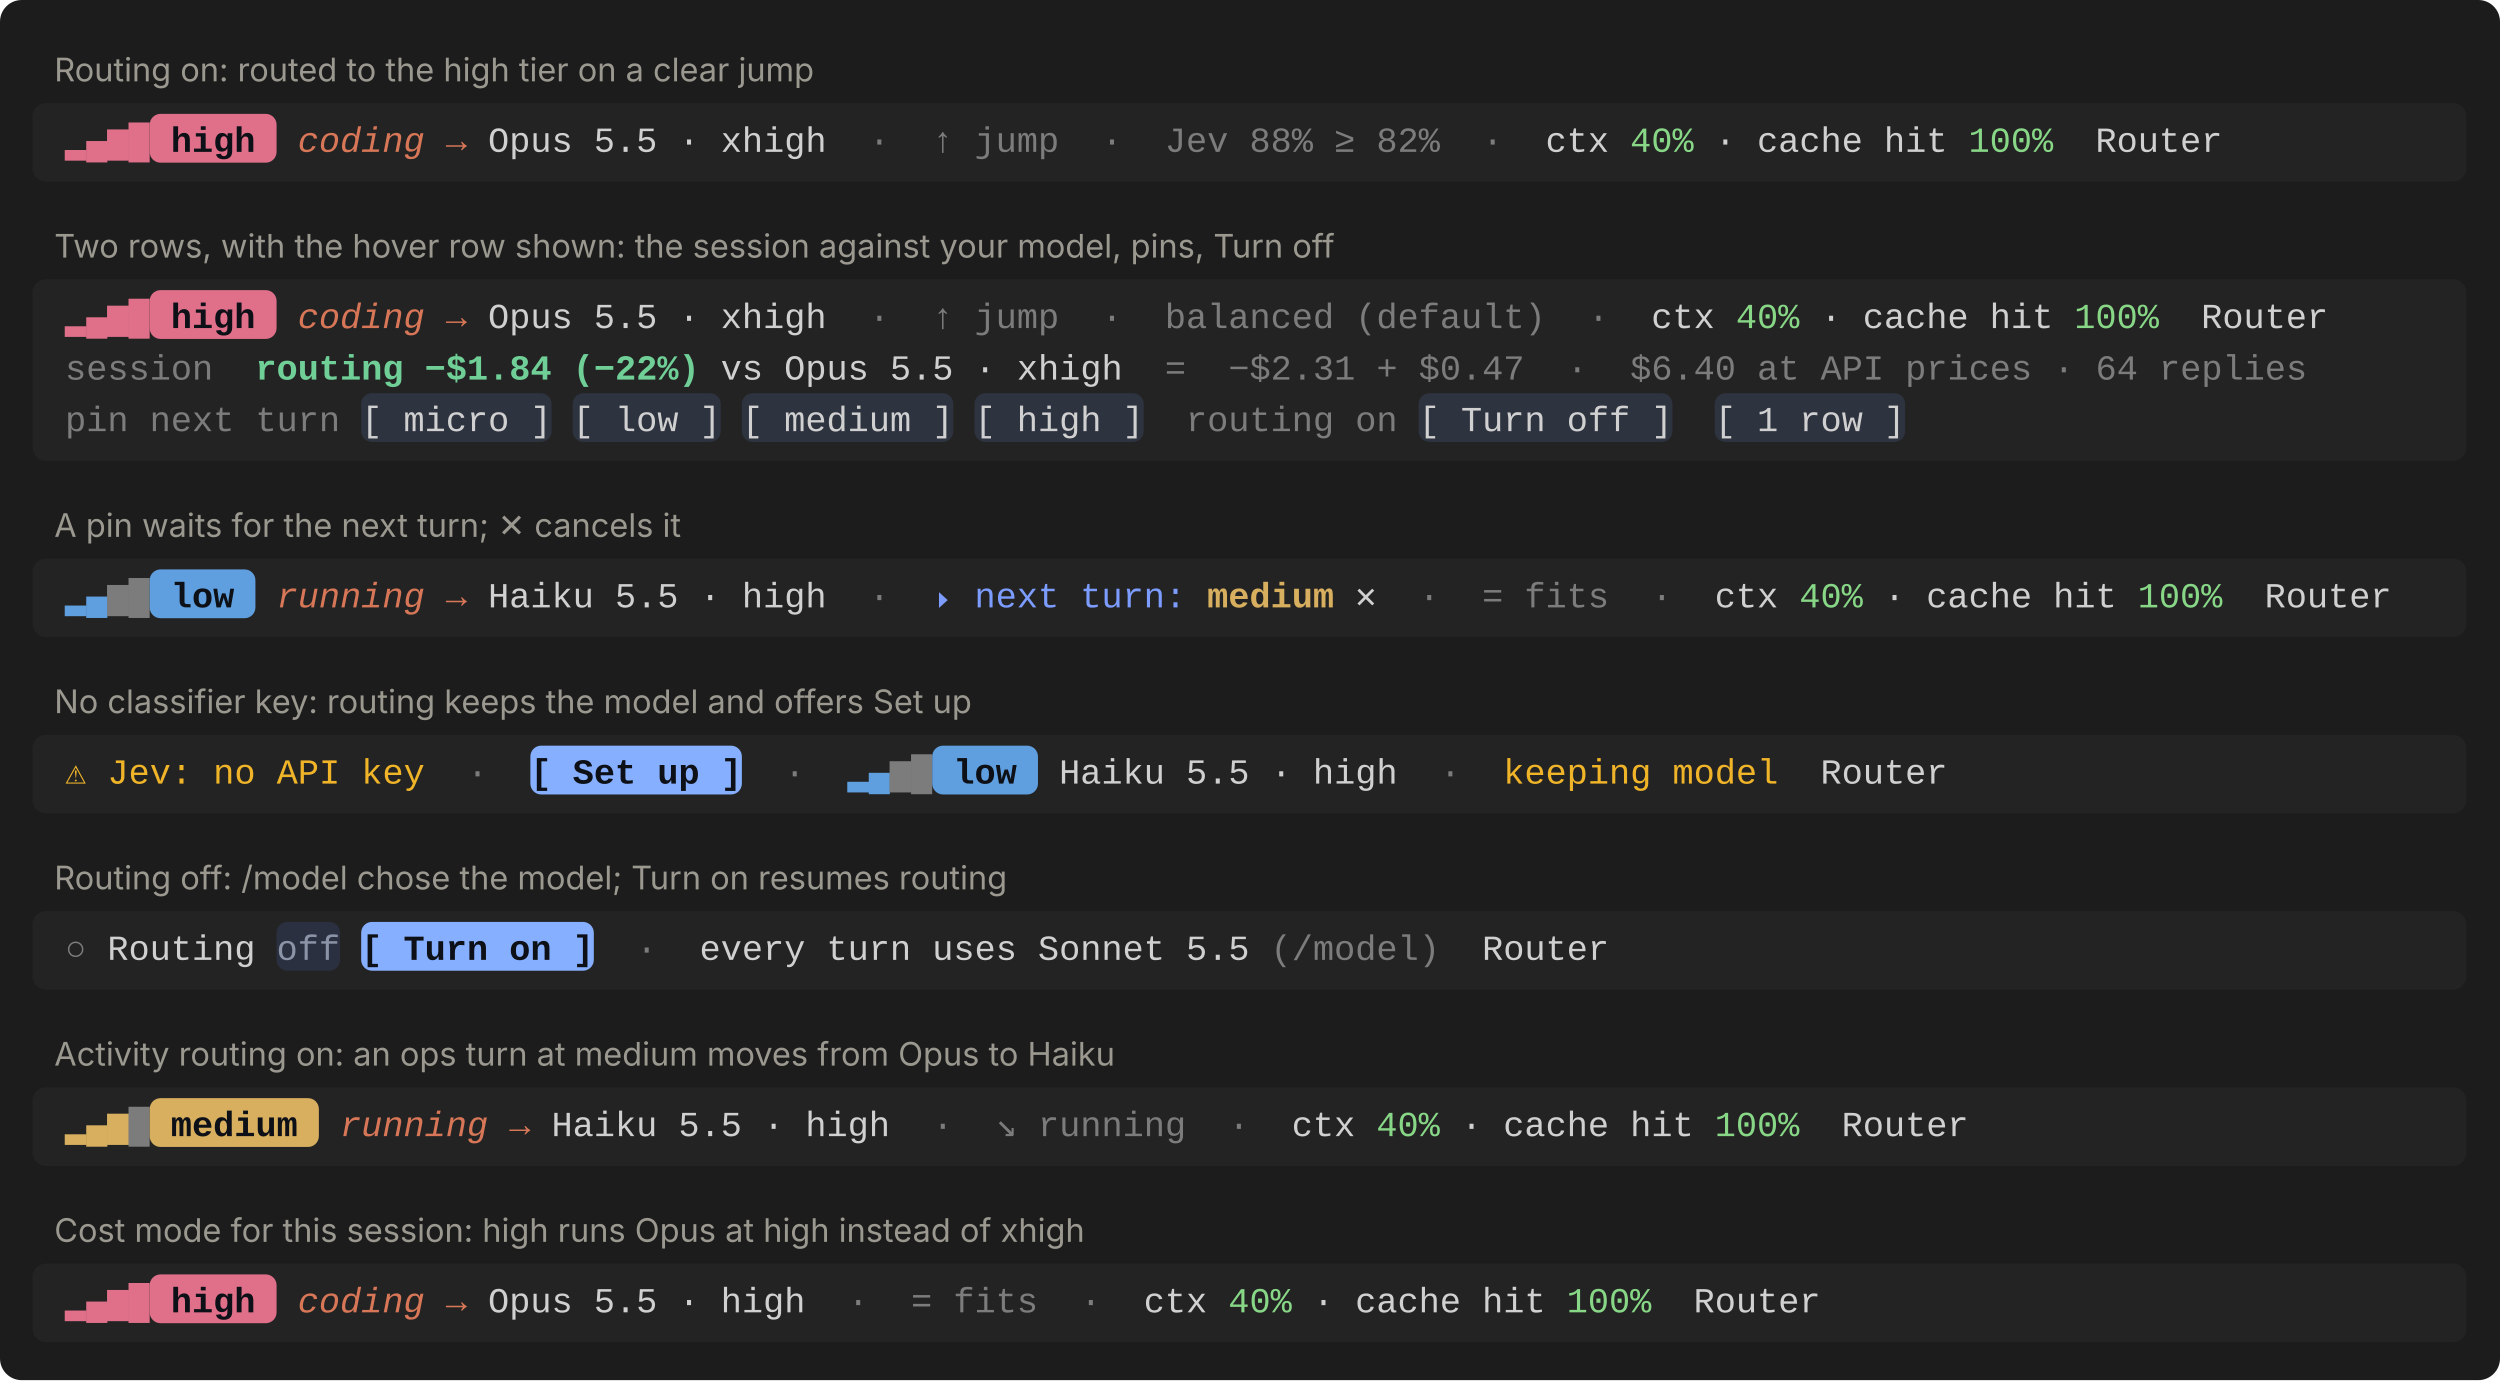
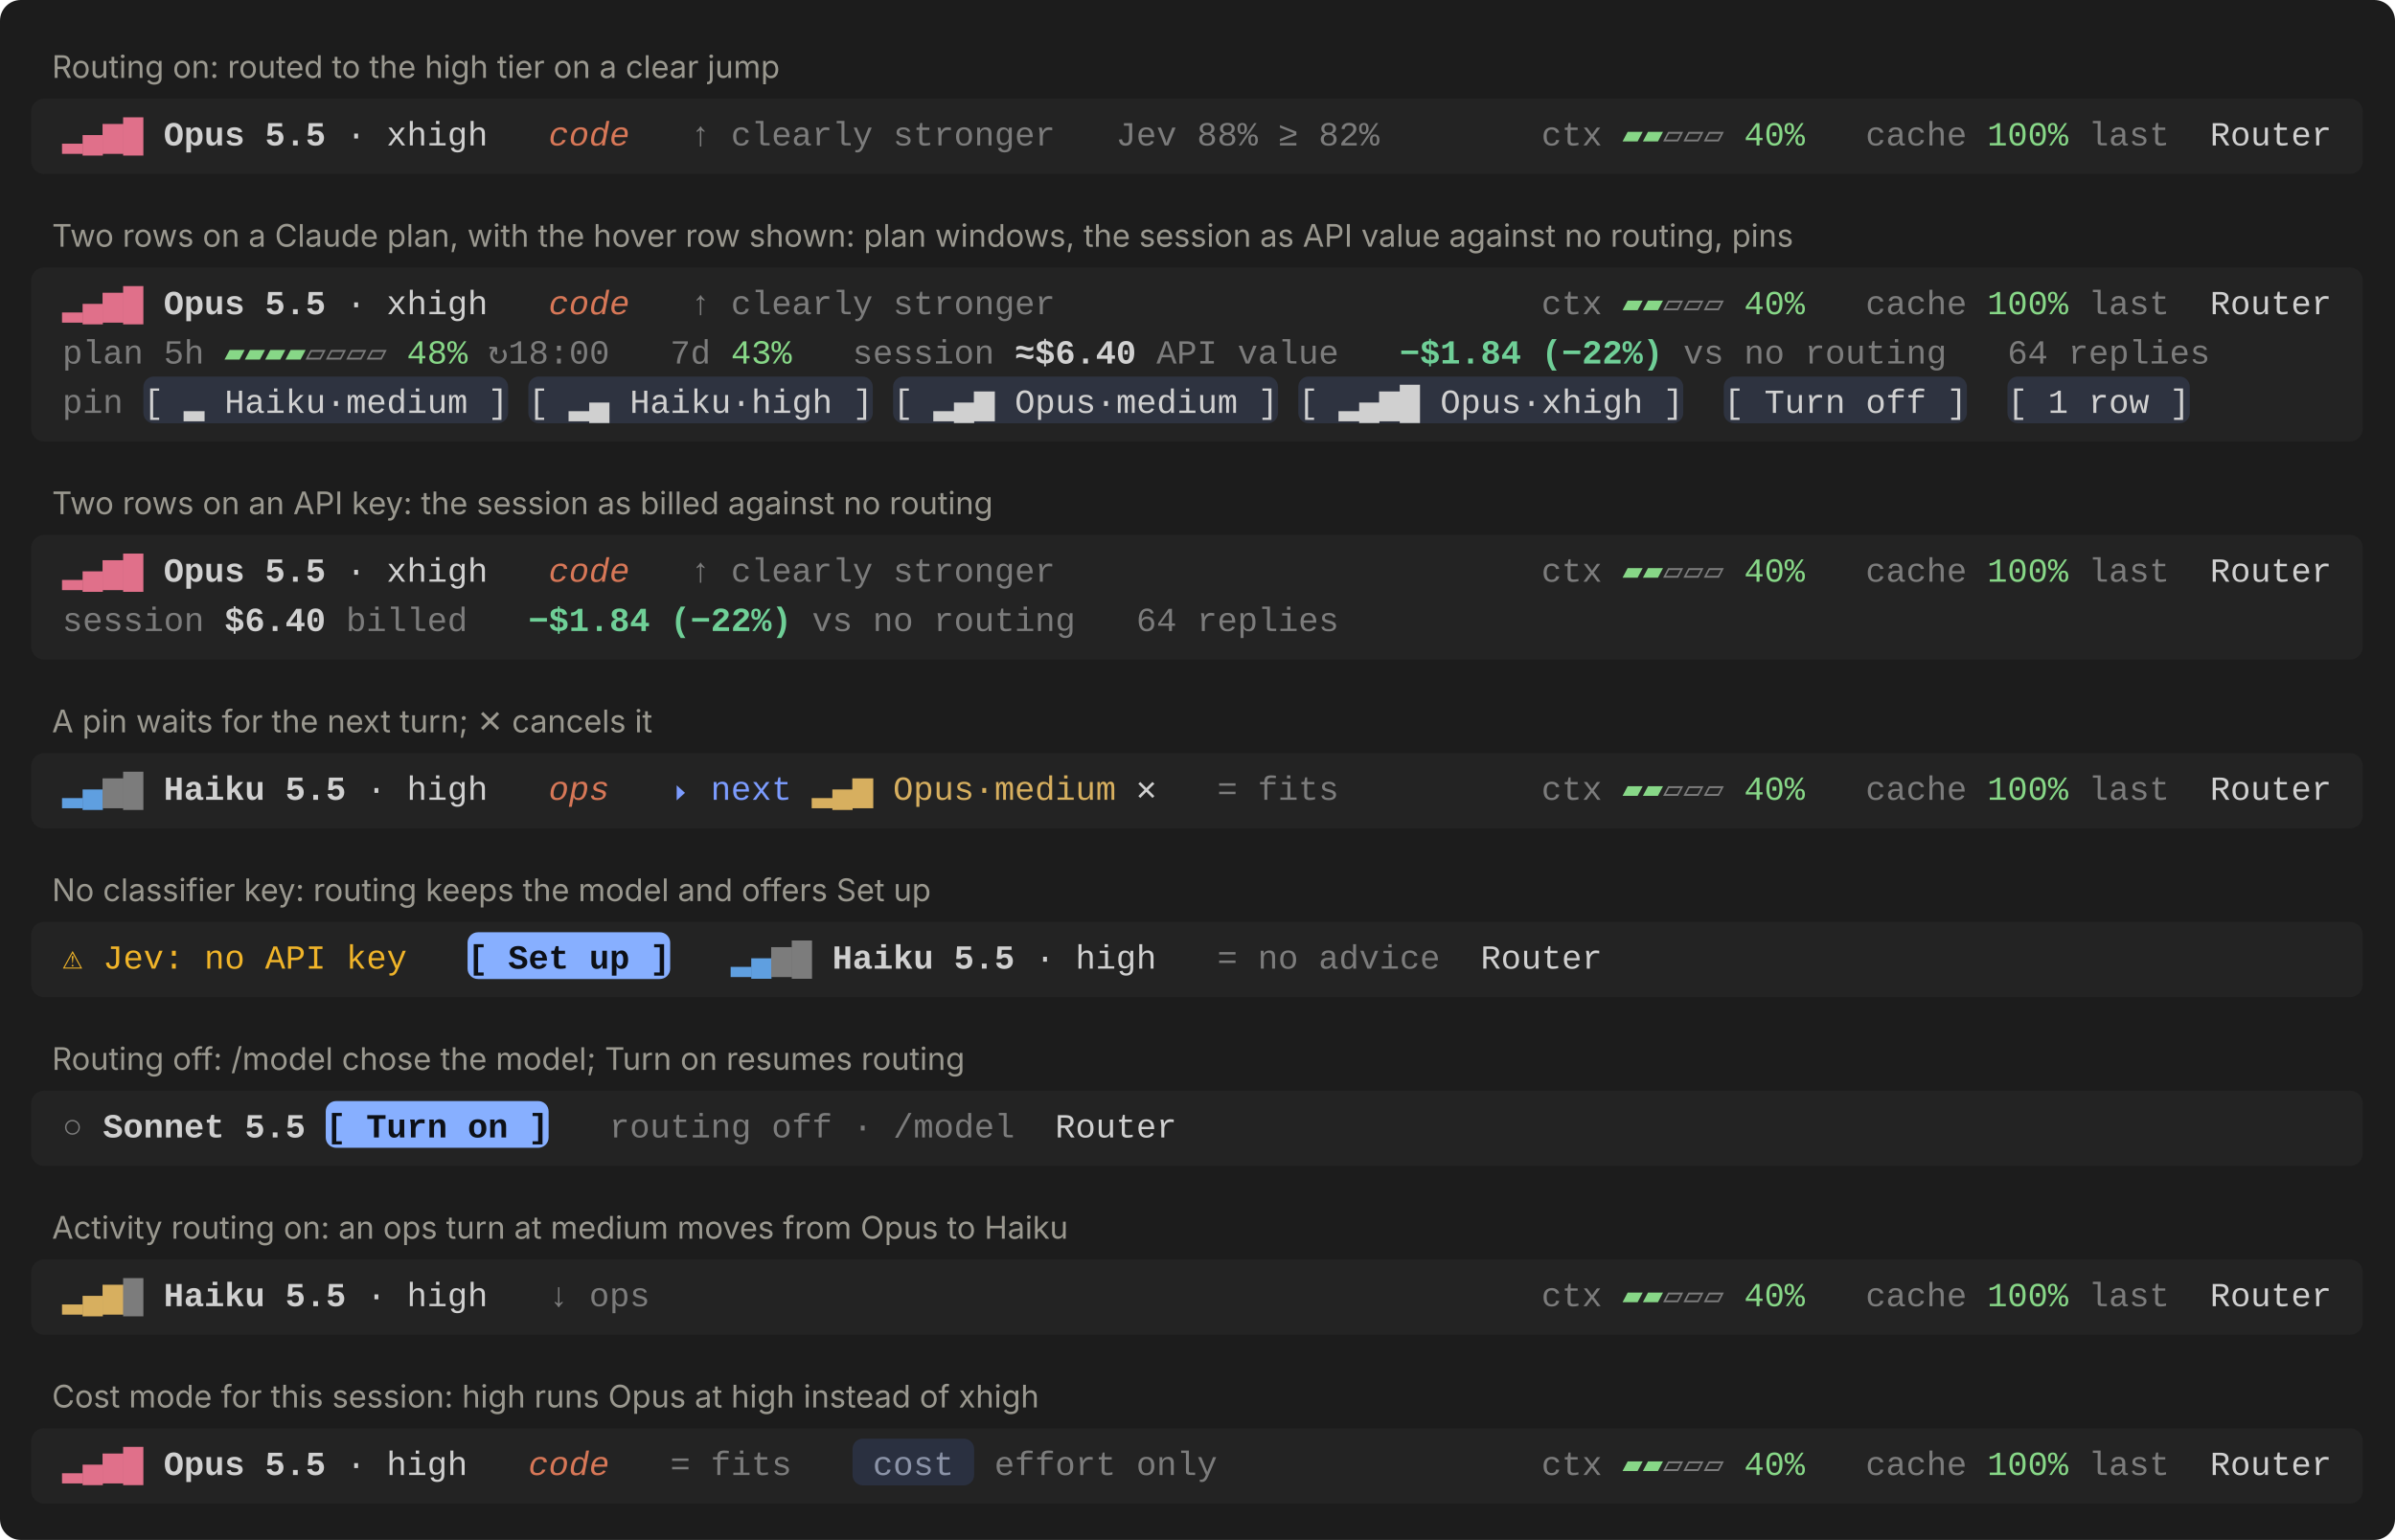
- <svg xmlns="http://www.w3.org/2000/svg" viewBox="0 0 922 509" role="img" aria-labelledby="title desc">
+ <svg xmlns="http://www.w3.org/2000/svg" viewBox="0 0 922 593" role="img" aria-labelledby="title desc">
  <style>
    text { font-family: ui-monospace, SFMono-Regular, Menlo, Consolas, 'Liberation Mono', monospace; font-size: 13px; }
    .cap { font-family: system-ui, -apple-system, 'Segoe UI', sans-serif; font-size: 12px; fill: #9a988f; }
  </style>
-   <rect width="922" height="509" rx="8" fill="#1c1c1c" />
+   <rect width="922" height="593" rx="8" fill="#1c1c1c" />
  <text class="cap" x="20" y="30">Routing on: routed to the high tier on a clear jump</text>
  <rect x="12" y="38" width="897.6" height="29" rx="5" fill="#232323" />
  <text x="24.0" y="56" fill="#e0708a" xml:space="preserve">▂</text>
  <text x="31.8" y="56" fill="#e0708a" xml:space="preserve">▄</text>
  <text x="39.6" y="56" fill="#e0708a" xml:space="preserve">▆</text>
  <text x="47.4" y="56" fill="#e0708a" xml:space="preserve">█</text>
-   <rect x="55.2" y="42" width="46.8" height="18" rx="4" fill="#e0708a" />
-   <text x="55.2" y="56" fill="#0d1016" font-weight="700" xml:space="preserve"> high </text>
-   <text x="109.8" y="56" fill="#d77757" font-style="italic" xml:space="preserve">coding → </text>
-   <text x="180.0" y="56" fill="#d0d0d0" xml:space="preserve">Opus 5.5 · xhigh</text>
-   <text x="304.8" y="56" fill="#7c7c7c" xml:space="preserve">  ·  </text>
-   <text x="343.8" y="56" fill="#7c7c7c" xml:space="preserve">↑ jump</text>
-   <text x="390.6" y="56" fill="#7c7c7c" xml:space="preserve">  ·  </text>
+   <text x="63.0" y="56" fill="#d0d0d0" font-weight="700" xml:space="preserve">Opus 5.5</text>
+   <text x="125.4" y="56" fill="#d0d0d0" xml:space="preserve"> · xhigh</text>
+   <text x="211.2" y="56" fill="#d77757" font-style="italic" xml:space="preserve">code</text>
+   <text x="265.8" y="56" fill="#7c7c7c" xml:space="preserve">↑ clearly stronger</text>
  <text x="429.6" y="56" fill="#7c7c7c" xml:space="preserve">Jev 88% ≥ 82%</text>
-   <text x="531.0" y="56" fill="#7c7c7c" xml:space="preserve">  ·  </text>
-   <text x="570.0" y="56" fill="#d0d0d0" xml:space="preserve">ctx </text>
-   <text x="601.2" y="56" fill="#87d787" xml:space="preserve">40%</text>
-   <text x="624.6" y="56" fill="#d0d0d0" xml:space="preserve"> · cache hit </text>
-   <text x="726.0" y="56" fill="#87d787" xml:space="preserve">100%</text>
-   <text x="772.8" y="56" fill="#d0d0d0" xml:space="preserve">Router</text>
-   <text class="cap" x="20" y="95">Two rows, with the hover row shown: the session against your model, pins, Turn off</text>
+   <text x="593.4" y="56" fill="#7c7c7c" xml:space="preserve">ctx </text>
+   <text x="624.6" y="56" fill="#87d787" xml:space="preserve">▰▰</text>
+   <text x="640.2" y="56" fill="#7c7c7c" xml:space="preserve">▱▱▱</text>
+   <text x="663.6" y="56" fill="#87d787" xml:space="preserve"> 40%</text>
+   <text x="718.2" y="56" fill="#7c7c7c" xml:space="preserve">cache </text>
+   <text x="765.0" y="56" fill="#87d787" xml:space="preserve">100%</text>
+   <text x="796.2" y="56" fill="#7c7c7c" xml:space="preserve"> last</text>
+   <text x="850.8" y="56" fill="#d0d0d0" xml:space="preserve">Router</text>
+   <text class="cap" x="20" y="95">Two rows on a Claude plan, with the hover row shown: plan windows, the session as API value against no routing, pins</text>
  <rect x="12" y="103" width="897.6" height="67" rx="5" fill="#232323" />
  <text x="24.0" y="121" fill="#e0708a" xml:space="preserve">▂</text>
  <text x="31.8" y="121" fill="#e0708a" xml:space="preserve">▄</text>
  <text x="39.6" y="121" fill="#e0708a" xml:space="preserve">▆</text>
  <text x="47.4" y="121" fill="#e0708a" xml:space="preserve">█</text>
-   <rect x="55.2" y="107" width="46.8" height="18" rx="4" fill="#e0708a" />
-   <text x="55.2" y="121" fill="#0d1016" font-weight="700" xml:space="preserve"> high </text>
-   <text x="109.8" y="121" fill="#d77757" font-style="italic" xml:space="preserve">coding → </text>
-   <text x="180.0" y="121" fill="#d0d0d0" xml:space="preserve">Opus 5.5 · xhigh</text>
-   <text x="304.8" y="121" fill="#7c7c7c" xml:space="preserve">  ·  </text>
-   <text x="343.8" y="121" fill="#7c7c7c" xml:space="preserve">↑ jump</text>
-   <text x="390.6" y="121" fill="#7c7c7c" xml:space="preserve">  ·  </text>
-   <text x="429.6" y="121" fill="#7c7c7c" xml:space="preserve">balanced (default)</text>
-   <text x="570.0" y="121" fill="#7c7c7c" xml:space="preserve">  ·  </text>
-   <text x="609.0" y="121" fill="#d0d0d0" xml:space="preserve">ctx </text>
-   <text x="640.2" y="121" fill="#87d787" xml:space="preserve">40%</text>
-   <text x="663.6" y="121" fill="#d0d0d0" xml:space="preserve"> · cache hit </text>
+   <text x="63.0" y="121" fill="#d0d0d0" font-weight="700" xml:space="preserve">Opus 5.5</text>
+   <text x="125.4" y="121" fill="#d0d0d0" xml:space="preserve"> · xhigh</text>
+   <text x="211.2" y="121" fill="#d77757" font-style="italic" xml:space="preserve">code</text>
+   <text x="265.8" y="121" fill="#7c7c7c" xml:space="preserve">↑ clearly stronger</text>
+   <text x="593.4" y="121" fill="#7c7c7c" xml:space="preserve">ctx </text>
+   <text x="624.6" y="121" fill="#87d787" xml:space="preserve">▰▰</text>
+   <text x="640.2" y="121" fill="#7c7c7c" xml:space="preserve">▱▱▱</text>
+   <text x="663.6" y="121" fill="#87d787" xml:space="preserve"> 40%</text>
+   <text x="718.2" y="121" fill="#7c7c7c" xml:space="preserve">cache </text>
  <text x="765.0" y="121" fill="#87d787" xml:space="preserve">100%</text>
-   <text x="811.8" y="121" fill="#d0d0d0" xml:space="preserve">Router</text>
-   <text x="24.0" y="140" fill="#7c7c7c" xml:space="preserve">session  </text>
-   <text x="94.2" y="140" fill="#6fcf97" font-weight="700" xml:space="preserve">routing −$1.84 (−22%)</text>
-   <text x="258.0" y="140" fill="#d0d0d0" xml:space="preserve"> vs Opus 5.5 · xhigh</text>
-   <text x="414.0" y="140" fill="#7c7c7c" xml:space="preserve">  =  −$2.31 + $0.47</text>
-   <text x="562.2" y="140" fill="#7c7c7c" xml:space="preserve">  ·  $6.40 at API prices · 64 replies</text>
-   <text x="24.0" y="159" fill="#7c7c7c" xml:space="preserve">pin next turn </text>
-   <rect x="133.2" y="145" width="70.2" height="18" rx="4" fill="#2e3340" />
-   <text x="133.2" y="159" fill="#d0d0d0" xml:space="preserve">[ micro ]</text>
-   <rect x="211.2" y="145" width="54.6" height="18" rx="4" fill="#2e3340" />
-   <text x="211.2" y="159" fill="#d0d0d0" xml:space="preserve">[ low ]</text>
-   <rect x="273.6" y="145" width="78.0" height="18" rx="4" fill="#2e3340" />
-   <text x="273.6" y="159" fill="#d0d0d0" xml:space="preserve">[ medium ]</text>
-   <rect x="359.4" y="145" width="62.4" height="18" rx="4" fill="#2e3340" />
-   <text x="359.4" y="159" fill="#d0d0d0" xml:space="preserve">[ high ]</text>
-   <text x="437.4" y="159" fill="#7c7c7c" xml:space="preserve">routing on </text>
-   <rect x="523.2" y="145" width="93.6" height="18" rx="4" fill="#2e3340" />
-   <text x="523.2" y="159" fill="#d0d0d0" xml:space="preserve">[ Turn off ]</text>
-   <rect x="632.4" y="145" width="70.2" height="18" rx="4" fill="#2e3340" />
-   <text x="632.4" y="159" fill="#d0d0d0" xml:space="preserve">[ 1 row ]</text>
-   <text class="cap" x="20" y="198">A pin waits for the next turn; ✕ cancels it</text>
-   <rect x="12" y="206" width="897.6" height="29" rx="5" fill="#232323" />
-   <text x="24.0" y="224" fill="#5f9fe0" xml:space="preserve">▂</text>
-   <text x="31.8" y="224" fill="#5f9fe0" xml:space="preserve">▄</text>
-   <text x="39.6" y="224" fill="#7c7c7c" xml:space="preserve">▆</text>
-   <text x="47.4" y="224" fill="#7c7c7c" xml:space="preserve">█</text>
-   <rect x="55.2" y="210" width="39.0" height="18" rx="4" fill="#5f9fe0" />
-   <text x="55.2" y="224" fill="#0d1016" font-weight="700" xml:space="preserve"> low </text>
-   <text x="102.0" y="224" fill="#d77757" font-style="italic" xml:space="preserve">running → </text>
-   <text x="180.0" y="224" fill="#d0d0d0" xml:space="preserve">Haiku 5.5 · high</text>
-   <text x="304.8" y="224" fill="#7c7c7c" xml:space="preserve">  ·  </text>
-   <text x="343.8" y="224" fill="#7c9cff" xml:space="preserve">⏵ next turn: </text>
-   <text x="445.2" y="224" fill="#d7af5f" font-weight="700" xml:space="preserve">medium</text>
-   <text x="499.8" y="224" fill="#d0d0d0" xml:space="preserve">✕</text>
-   <text x="507.6" y="224" fill="#7c7c7c" xml:space="preserve">  ·  </text>
-   <text x="546.6" y="224" fill="#7c7c7c" xml:space="preserve">= fits</text>
-   <text x="593.4" y="224" fill="#7c7c7c" xml:space="preserve">  ·  </text>
-   <text x="632.4" y="224" fill="#d0d0d0" xml:space="preserve">ctx </text>
-   <text x="663.6" y="224" fill="#87d787" xml:space="preserve">40%</text>
-   <text x="687.0" y="224" fill="#d0d0d0" xml:space="preserve"> · cache hit </text>
-   <text x="788.4" y="224" fill="#87d787" xml:space="preserve">100%</text>
-   <text x="835.2" y="224" fill="#d0d0d0" xml:space="preserve">Router</text>
-   <text class="cap" x="20" y="263">No classifier key: routing keeps the model and offers Set up</text>
-   <rect x="12" y="271" width="897.6" height="29" rx="5" fill="#232323" />
-   <text x="24.0" y="289" fill="#f0b429" xml:space="preserve">⚠ Jev: no API key</text>
-   <text x="156.6" y="289" fill="#7c7c7c" xml:space="preserve">  ·  </text>
-   <rect x="195.6" y="275" width="78.0" height="18" rx="4" fill="#87afff" />
-   <text x="195.6" y="289" fill="#0d1016" font-weight="700" xml:space="preserve">[ Set up ]</text>
-   <text x="273.6" y="289" fill="#7c7c7c" xml:space="preserve">  ·  </text>
-   <text x="312.6" y="289" fill="#5f9fe0" xml:space="preserve">▂</text>
-   <text x="320.4" y="289" fill="#5f9fe0" xml:space="preserve">▄</text>
-   <text x="328.2" y="289" fill="#7c7c7c" xml:space="preserve">▆</text>
-   <text x="336.0" y="289" fill="#7c7c7c" xml:space="preserve">█</text>
-   <rect x="343.8" y="275" width="39.0" height="18" rx="4" fill="#5f9fe0" />
-   <text x="343.8" y="289" fill="#0d1016" font-weight="700" xml:space="preserve"> low </text>
-   <text x="390.6" y="289" fill="#d0d0d0" xml:space="preserve">Haiku 5.5 · high</text>
-   <text x="515.4" y="289" fill="#7c7c7c" xml:space="preserve">  ·  </text>
-   <text x="554.4" y="289" fill="#f0b429" xml:space="preserve">keeping model</text>
-   <text x="671.4" y="289" fill="#d0d0d0" xml:space="preserve">Router</text>
-   <text class="cap" x="20" y="328">Routing off: /model chose the model; Turn on resumes routing</text>
-   <rect x="12" y="336" width="897.6" height="29" rx="5" fill="#232323" />
-   <text x="24.0" y="354" fill="#7c7c7c" xml:space="preserve">○ </text>
-   <text x="39.6" y="354" fill="#d0d0d0" xml:space="preserve">Routing </text>
-   <rect x="102.0" y="340" width="23.4" height="18" rx="4" fill="#2a3040" />
-   <text x="102.0" y="354" fill="#8b93a7" xml:space="preserve">off</text>
-   <rect x="133.2" y="340" width="85.8" height="18" rx="4" fill="#87afff" />
-   <text x="133.2" y="354" fill="#0d1016" font-weight="700" xml:space="preserve">[ Turn on ]</text>
-   <text x="219.0" y="354" fill="#7c7c7c" xml:space="preserve">  ·  </text>
-   <text x="258.0" y="354" fill="#d0d0d0" xml:space="preserve">every turn uses </text>
-   <text x="382.8" y="354" fill="#d0d0d0" xml:space="preserve">Sonnet 5.5</text>
-   <text x="460.8" y="354" fill="#7c7c7c" xml:space="preserve"> (/model)</text>
-   <text x="546.6" y="354" fill="#d0d0d0" xml:space="preserve">Router</text>
-   <text class="cap" x="20" y="393">Activity routing on: an ops turn at medium moves from Opus to Haiku</text>
-   <rect x="12" y="401" width="897.6" height="29" rx="5" fill="#232323" />
-   <text x="24.0" y="419" fill="#d7af5f" xml:space="preserve">▂</text>
-   <text x="31.8" y="419" fill="#d7af5f" xml:space="preserve">▄</text>
-   <text x="39.6" y="419" fill="#d7af5f" xml:space="preserve">▆</text>
-   <text x="47.4" y="419" fill="#7c7c7c" xml:space="preserve">█</text>
-   <rect x="55.2" y="405" width="62.4" height="18" rx="4" fill="#d7af5f" />
-   <text x="55.2" y="419" fill="#0d1016" font-weight="700" xml:space="preserve"> medium </text>
-   <text x="125.4" y="419" fill="#d77757" font-style="italic" xml:space="preserve">running → </text>
-   <text x="203.4" y="419" fill="#d0d0d0" xml:space="preserve">Haiku 5.5 · high</text>
-   <text x="328.2" y="419" fill="#7c7c7c" xml:space="preserve">  ·  </text>
-   <text x="367.2" y="419" fill="#7c7c7c" xml:space="preserve">↘ running</text>
-   <text x="437.4" y="419" fill="#7c7c7c" xml:space="preserve">  ·  </text>
-   <text x="476.4" y="419" fill="#d0d0d0" xml:space="preserve">ctx </text>
-   <text x="507.6" y="419" fill="#87d787" xml:space="preserve">40%</text>
-   <text x="531.0" y="419" fill="#d0d0d0" xml:space="preserve"> · cache hit </text>
-   <text x="632.4" y="419" fill="#87d787" xml:space="preserve">100%</text>
-   <text x="679.2" y="419" fill="#d0d0d0" xml:space="preserve">Router</text>
-   <text class="cap" x="20" y="458">Cost mode for this session: high runs Opus at high instead of xhigh</text>
-   <rect x="12" y="466" width="897.6" height="29" rx="5" fill="#232323" />
-   <text x="24.0" y="484" fill="#e0708a" xml:space="preserve">▂</text>
-   <text x="31.8" y="484" fill="#e0708a" xml:space="preserve">▄</text>
-   <text x="39.6" y="484" fill="#e0708a" xml:space="preserve">▆</text>
-   <text x="47.4" y="484" fill="#e0708a" xml:space="preserve">█</text>
-   <rect x="55.2" y="470" width="46.8" height="18" rx="4" fill="#e0708a" />
-   <text x="55.2" y="484" fill="#0d1016" font-weight="700" xml:space="preserve"> high </text>
-   <text x="109.8" y="484" fill="#d77757" font-style="italic" xml:space="preserve">coding → </text>
-   <text x="180.0" y="484" fill="#d0d0d0" xml:space="preserve">Opus 5.5 · high</text>
-   <text x="297.0" y="484" fill="#7c7c7c" xml:space="preserve">  ·  </text>
-   <text x="336.0" y="484" fill="#7c7c7c" xml:space="preserve">= fits</text>
-   <text x="382.8" y="484" fill="#7c7c7c" xml:space="preserve">  ·  </text>
-   <text x="421.8" y="484" fill="#d0d0d0" xml:space="preserve">ctx </text>
-   <text x="453.0" y="484" fill="#87d787" xml:space="preserve">40%</text>
-   <text x="476.4" y="484" fill="#d0d0d0" xml:space="preserve"> · cache hit </text>
-   <text x="577.8" y="484" fill="#87d787" xml:space="preserve">100%</text>
-   <text x="624.6" y="484" fill="#d0d0d0" xml:space="preserve">Router</text>
+   <text x="796.2" y="121" fill="#7c7c7c" xml:space="preserve"> last</text>
+   <text x="850.8" y="121" fill="#d0d0d0" xml:space="preserve">Router</text>
+   <text x="24.0" y="140" fill="#7c7c7c" xml:space="preserve">plan 5h </text>
+   <text x="86.4" y="140" fill="#87d787" xml:space="preserve">▰▰▰▰</text>
+   <text x="117.6" y="140" fill="#7c7c7c" xml:space="preserve">▱▱▱▱</text>
+   <text x="148.8" y="140" fill="#87d787" xml:space="preserve"> 48%</text>
+   <text x="180.0" y="140" fill="#7c7c7c" xml:space="preserve"> ↻18:00</text>
+   <text x="258.0" y="140" fill="#7c7c7c" xml:space="preserve">7d </text>
+   <text x="281.4" y="140" fill="#87d787" xml:space="preserve">43%</text>
+   <text x="328.2" y="140" fill="#7c7c7c" xml:space="preserve">session </text>
+   <text x="390.6" y="140" fill="#d0d0d0" font-weight="700" xml:space="preserve">≈$6.40</text>
+   <text x="437.4" y="140" fill="#7c7c7c" xml:space="preserve"> API value</text>
+   <text x="538.8" y="140" fill="#6fcf97" font-weight="700" xml:space="preserve">−$1.84 (−22%)</text>
+   <text x="640.2" y="140" fill="#7c7c7c" xml:space="preserve"> vs no routing</text>
+   <text x="772.8" y="140" fill="#7c7c7c" xml:space="preserve">64 replies</text>
+   <text x="24.0" y="159" fill="#7c7c7c" xml:space="preserve">pin </text>
+   <rect x="55.2" y="145" width="140.4" height="18" rx="4" fill="#2e3340" />
+   <text x="55.2" y="159" fill="#d0d0d0" xml:space="preserve">[ ▂ Haiku·medium ]</text>
+   <rect x="203.4" y="145" width="132.6" height="18" rx="4" fill="#2e3340" />
+   <text x="203.4" y="159" fill="#d0d0d0" xml:space="preserve">[ ▂▄ Haiku·high ]</text>
+   <rect x="343.8" y="145" width="148.2" height="18" rx="4" fill="#2e3340" />
+   <text x="343.8" y="159" fill="#d0d0d0" xml:space="preserve">[ ▂▄▆ Opus·medium ]</text>
+   <rect x="499.8" y="145" width="148.2" height="18" rx="4" fill="#2e3340" />
+   <text x="499.8" y="159" fill="#d0d0d0" xml:space="preserve">[ ▂▄▆█ Opus·xhigh ]</text>
+   <rect x="663.6" y="145" width="93.6" height="18" rx="4" fill="#2e3340" />
+   <text x="663.6" y="159" fill="#d0d0d0" xml:space="preserve">[ Turn off ]</text>
+   <rect x="772.8" y="145" width="70.2" height="18" rx="4" fill="#2e3340" />
+   <text x="772.8" y="159" fill="#d0d0d0" xml:space="preserve">[ 1 row ]</text>
+   <text class="cap" x="20" y="198">Two rows on an API key: the session as billed against no routing</text>
+   <rect x="12" y="206" width="897.6" height="48" rx="5" fill="#232323" />
+   <text x="24.0" y="224" fill="#e0708a" xml:space="preserve">▂</text>
+   <text x="31.8" y="224" fill="#e0708a" xml:space="preserve">▄</text>
+   <text x="39.6" y="224" fill="#e0708a" xml:space="preserve">▆</text>
+   <text x="47.4" y="224" fill="#e0708a" xml:space="preserve">█</text>
+   <text x="63.0" y="224" fill="#d0d0d0" font-weight="700" xml:space="preserve">Opus 5.5</text>
+   <text x="125.4" y="224" fill="#d0d0d0" xml:space="preserve"> · xhigh</text>
+   <text x="211.2" y="224" fill="#d77757" font-style="italic" xml:space="preserve">code</text>
+   <text x="265.8" y="224" fill="#7c7c7c" xml:space="preserve">↑ clearly stronger</text>
+   <text x="593.4" y="224" fill="#7c7c7c" xml:space="preserve">ctx </text>
+   <text x="624.6" y="224" fill="#87d787" xml:space="preserve">▰▰</text>
+   <text x="640.2" y="224" fill="#7c7c7c" xml:space="preserve">▱▱▱</text>
+   <text x="663.6" y="224" fill="#87d787" xml:space="preserve"> 40%</text>
+   <text x="718.2" y="224" fill="#7c7c7c" xml:space="preserve">cache </text>
+   <text x="765.0" y="224" fill="#87d787" xml:space="preserve">100%</text>
+   <text x="796.2" y="224" fill="#7c7c7c" xml:space="preserve"> last</text>
+   <text x="850.8" y="224" fill="#d0d0d0" xml:space="preserve">Router</text>
+   <text x="24.0" y="243" fill="#7c7c7c" xml:space="preserve">session </text>
+   <text x="86.4" y="243" fill="#d0d0d0" font-weight="700" xml:space="preserve">$6.40</text>
+   <text x="125.4" y="243" fill="#7c7c7c" xml:space="preserve"> billed</text>
+   <text x="203.4" y="243" fill="#6fcf97" font-weight="700" xml:space="preserve">−$1.84 (−22%)</text>
+   <text x="304.8" y="243" fill="#7c7c7c" xml:space="preserve"> vs no routing</text>
+   <text x="437.4" y="243" fill="#7c7c7c" xml:space="preserve">64 replies</text>
+   <text class="cap" x="20" y="282">A pin waits for the next turn; ✕ cancels it</text>
+   <rect x="12" y="290" width="897.6" height="29" rx="5" fill="#232323" />
+   <text x="24.0" y="308" fill="#5f9fe0" xml:space="preserve">▂</text>
+   <text x="31.8" y="308" fill="#5f9fe0" xml:space="preserve">▄</text>
+   <text x="39.6" y="308" fill="#7c7c7c" xml:space="preserve">▆</text>
+   <text x="47.4" y="308" fill="#7c7c7c" xml:space="preserve">█</text>
+   <text x="63.0" y="308" fill="#d0d0d0" font-weight="700" xml:space="preserve">Haiku 5.5</text>
+   <text x="133.2" y="308" fill="#d0d0d0" xml:space="preserve"> · high</text>
+   <text x="211.2" y="308" fill="#d77757" font-style="italic" xml:space="preserve">ops</text>
+   <text x="258.0" y="308" fill="#7c9cff" xml:space="preserve">⏵ next </text>
+   <text x="312.6" y="308" fill="#d7af5f" xml:space="preserve">▂▄▆</text>
+   <text x="336.0" y="308" fill="#d7af5f" xml:space="preserve"> Opus·medium</text>
+   <text x="437.4" y="308" fill="#d0d0d0" xml:space="preserve">✕</text>
+   <text x="468.6" y="308" fill="#7c7c7c" xml:space="preserve">= fits</text>
+   <text x="593.4" y="308" fill="#7c7c7c" xml:space="preserve">ctx </text>
+   <text x="624.6" y="308" fill="#87d787" xml:space="preserve">▰▰</text>
+   <text x="640.2" y="308" fill="#7c7c7c" xml:space="preserve">▱▱▱</text>
+   <text x="663.6" y="308" fill="#87d787" xml:space="preserve"> 40%</text>
+   <text x="718.2" y="308" fill="#7c7c7c" xml:space="preserve">cache </text>
+   <text x="765.0" y="308" fill="#87d787" xml:space="preserve">100%</text>
+   <text x="796.2" y="308" fill="#7c7c7c" xml:space="preserve"> last</text>
+   <text x="850.8" y="308" fill="#d0d0d0" xml:space="preserve">Router</text>
+   <text class="cap" x="20" y="347">No classifier key: routing keeps the model and offers Set up</text>
+   <rect x="12" y="355" width="897.6" height="29" rx="5" fill="#232323" />
+   <text x="24.0" y="373" fill="#f0b429" xml:space="preserve">⚠ Jev: no API key</text>
+   <rect x="180.0" y="359" width="78.0" height="18" rx="4" fill="#87afff" />
+   <text x="180.0" y="373" fill="#0d1016" font-weight="700" xml:space="preserve">[ Set up ]</text>
+   <text x="281.4" y="373" fill="#5f9fe0" xml:space="preserve">▂</text>
+   <text x="289.2" y="373" fill="#5f9fe0" xml:space="preserve">▄</text>
+   <text x="297.0" y="373" fill="#7c7c7c" xml:space="preserve">▆</text>
+   <text x="304.8" y="373" fill="#7c7c7c" xml:space="preserve">█</text>
+   <text x="320.4" y="373" fill="#d0d0d0" font-weight="700" xml:space="preserve">Haiku 5.5</text>
+   <text x="390.6" y="373" fill="#d0d0d0" xml:space="preserve"> · high</text>
+   <text x="468.6" y="373" fill="#7c7c7c" xml:space="preserve">= no advice</text>
+   <text x="570.0" y="373" fill="#d0d0d0" xml:space="preserve">Router</text>
+   <text class="cap" x="20" y="412">Routing off: /model chose the model; Turn on resumes routing</text>
+   <rect x="12" y="420" width="897.6" height="29" rx="5" fill="#232323" />
+   <text x="24.0" y="438" fill="#7c7c7c" xml:space="preserve">○ </text>
+   <text x="39.6" y="438" fill="#d0d0d0" font-weight="700" xml:space="preserve">Sonnet 5.5</text>
+   <rect x="125.4" y="424" width="85.8" height="18" rx="4" fill="#87afff" />
+   <text x="125.4" y="438" fill="#0d1016" font-weight="700" xml:space="preserve">[ Turn on ]</text>
+   <text x="234.6" y="438" fill="#7c7c7c" xml:space="preserve">routing off · /model</text>
+   <text x="406.2" y="438" fill="#d0d0d0" xml:space="preserve">Router</text>
+   <text class="cap" x="20" y="477">Activity routing on: an ops turn at medium moves from Opus to Haiku</text>
+   <rect x="12" y="485" width="897.6" height="29" rx="5" fill="#232323" />
+   <text x="24.0" y="503" fill="#d7af5f" xml:space="preserve">▂</text>
+   <text x="31.8" y="503" fill="#d7af5f" xml:space="preserve">▄</text>
+   <text x="39.6" y="503" fill="#d7af5f" xml:space="preserve">▆</text>
+   <text x="47.4" y="503" fill="#7c7c7c" xml:space="preserve">█</text>
+   <text x="63.0" y="503" fill="#d0d0d0" font-weight="700" xml:space="preserve">Haiku 5.5</text>
+   <text x="133.2" y="503" fill="#d0d0d0" xml:space="preserve"> · high</text>
+   <text x="211.2" y="503" fill="#7c7c7c" xml:space="preserve">↓ ops</text>
+   <text x="593.4" y="503" fill="#7c7c7c" xml:space="preserve">ctx </text>
+   <text x="624.6" y="503" fill="#87d787" xml:space="preserve">▰▰</text>
+   <text x="640.2" y="503" fill="#7c7c7c" xml:space="preserve">▱▱▱</text>
+   <text x="663.6" y="503" fill="#87d787" xml:space="preserve"> 40%</text>
+   <text x="718.2" y="503" fill="#7c7c7c" xml:space="preserve">cache </text>
+   <text x="765.0" y="503" fill="#87d787" xml:space="preserve">100%</text>
+   <text x="796.2" y="503" fill="#7c7c7c" xml:space="preserve"> last</text>
+   <text x="850.8" y="503" fill="#d0d0d0" xml:space="preserve">Router</text>
+   <text class="cap" x="20" y="542">Cost mode for this session: high runs Opus at high instead of xhigh</text>
+   <rect x="12" y="550" width="897.6" height="29" rx="5" fill="#232323" />
+   <text x="24.0" y="568" fill="#e0708a" xml:space="preserve">▂</text>
+   <text x="31.8" y="568" fill="#e0708a" xml:space="preserve">▄</text>
+   <text x="39.6" y="568" fill="#e0708a" xml:space="preserve">▆</text>
+   <text x="47.4" y="568" fill="#e0708a" xml:space="preserve">█</text>
+   <text x="63.0" y="568" fill="#d0d0d0" font-weight="700" xml:space="preserve">Opus 5.5</text>
+   <text x="125.4" y="568" fill="#d0d0d0" xml:space="preserve"> · high</text>
+   <text x="203.4" y="568" fill="#d77757" font-style="italic" xml:space="preserve">code</text>
+   <text x="258.0" y="568" fill="#7c7c7c" xml:space="preserve">= fits</text>
+   <rect x="328.2" y="554" width="46.8" height="18" rx="4" fill="#2a3040" />
+   <text x="328.2" y="568" fill="#8b93a7" xml:space="preserve"> cost </text>
+   <text x="375.0" y="568" fill="#7c7c7c" xml:space="preserve"> effort only</text>
+   <text x="593.4" y="568" fill="#7c7c7c" xml:space="preserve">ctx </text>
+   <text x="624.6" y="568" fill="#87d787" xml:space="preserve">▰▰</text>
+   <text x="640.2" y="568" fill="#7c7c7c" xml:space="preserve">▱▱▱</text>
+   <text x="663.6" y="568" fill="#87d787" xml:space="preserve"> 40%</text>
+   <text x="718.2" y="568" fill="#7c7c7c" xml:space="preserve">cache </text>
+   <text x="765.0" y="568" fill="#87d787" xml:space="preserve">100%</text>
+   <text x="796.2" y="568" fill="#7c7c7c" xml:space="preserve"> last</text>
+   <text x="850.8" y="568" fill="#d0d0d0" xml:space="preserve">Router</text>
</svg>
